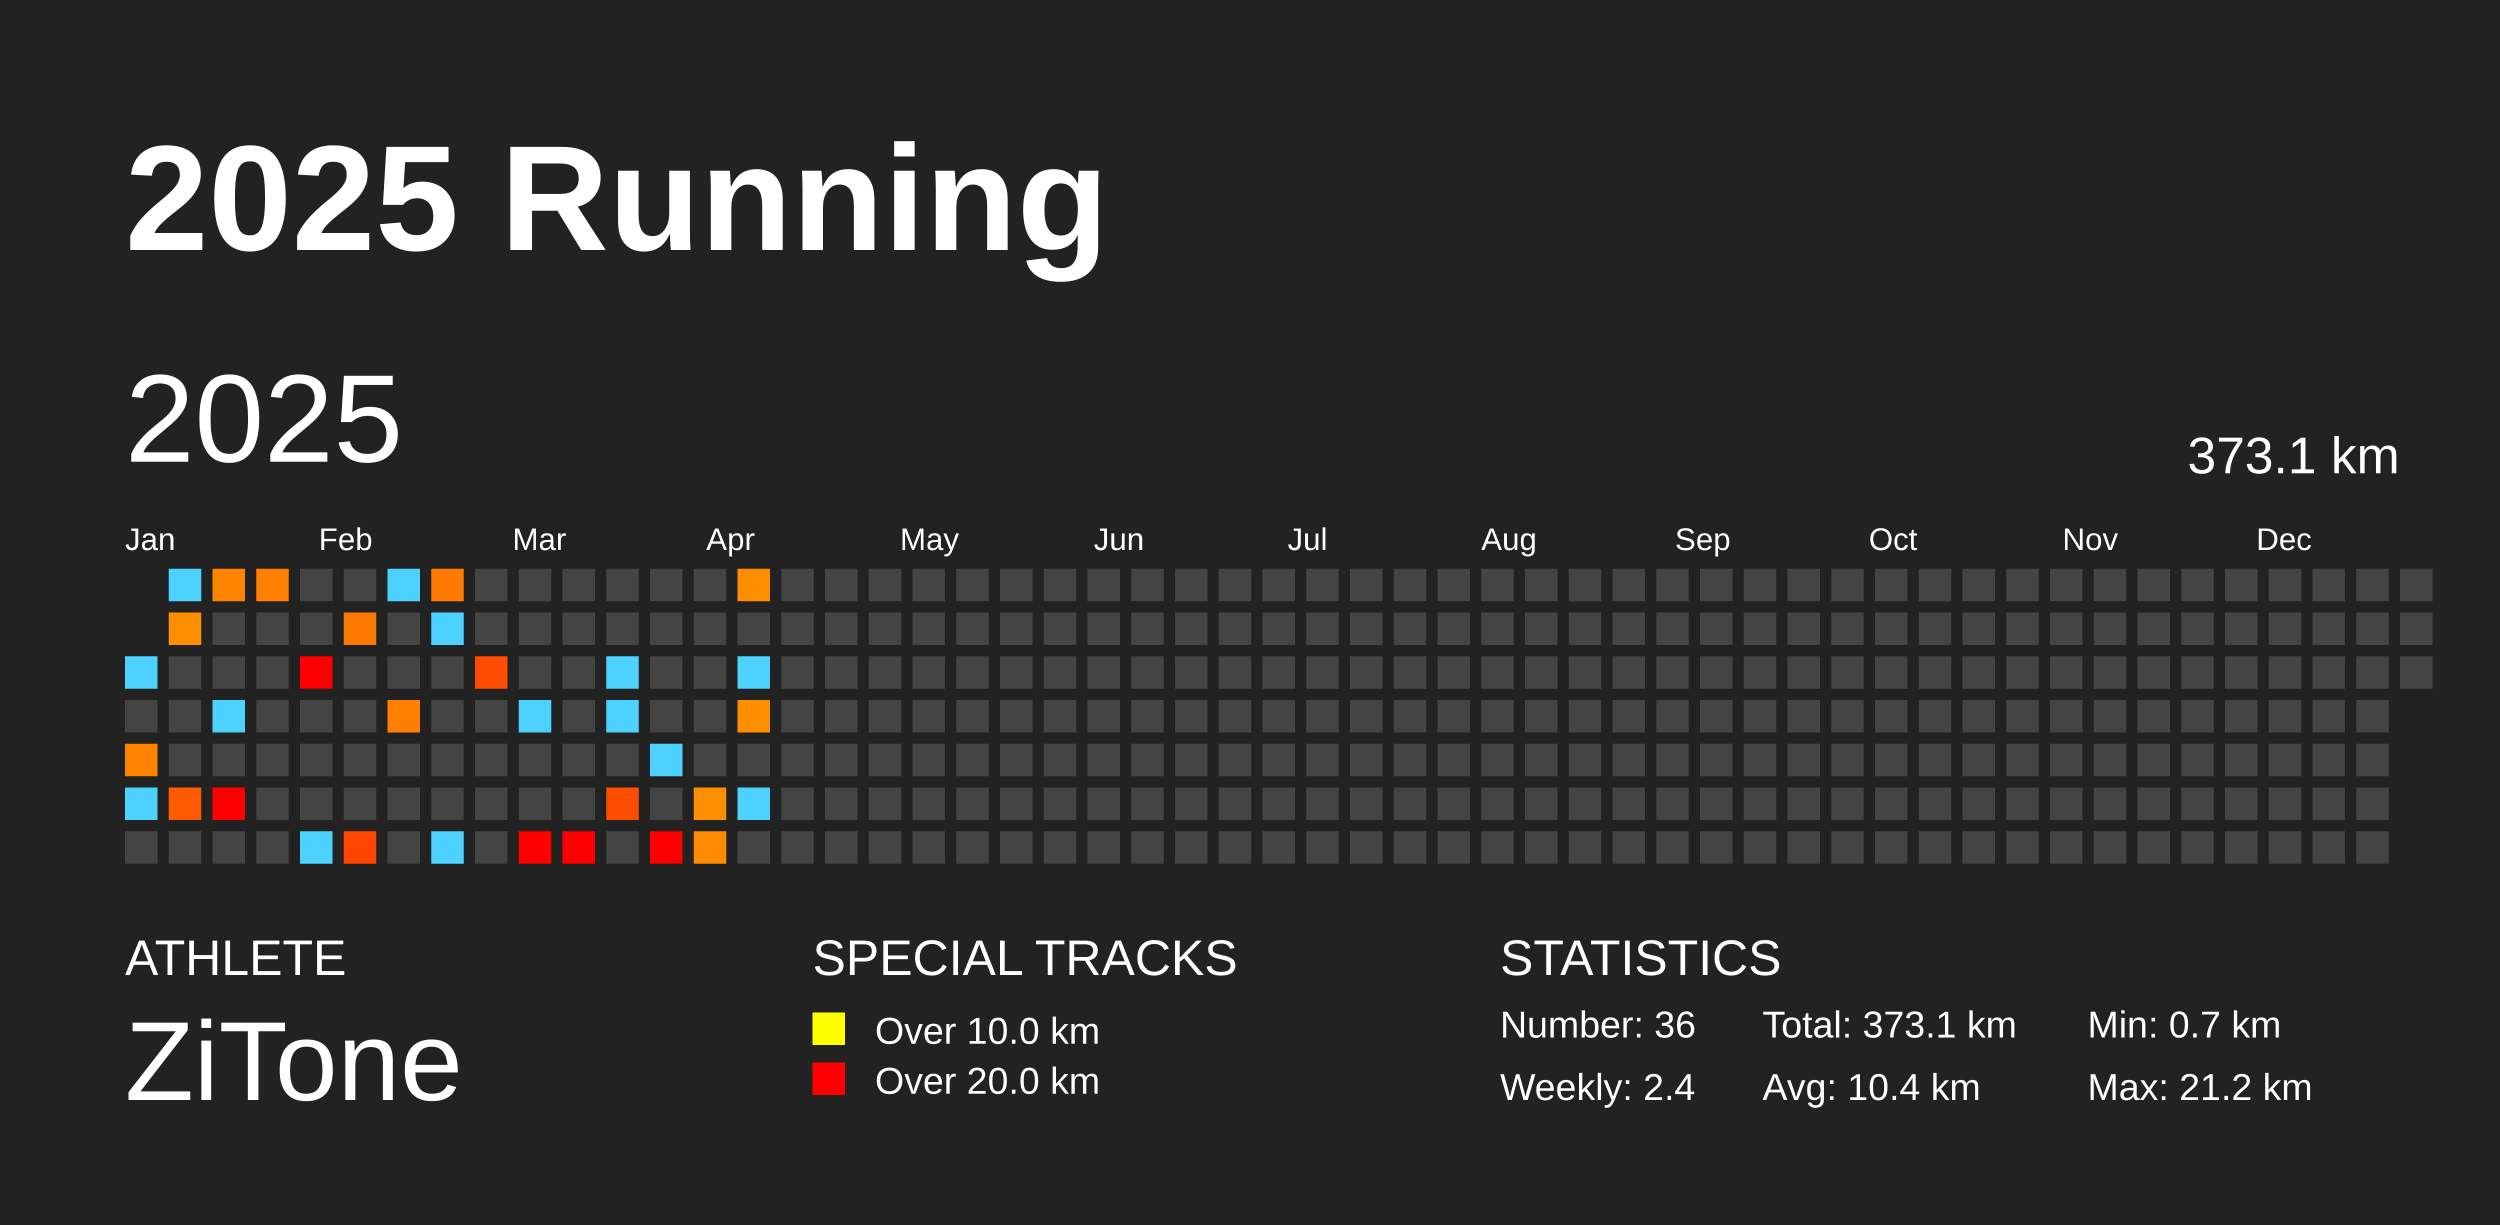
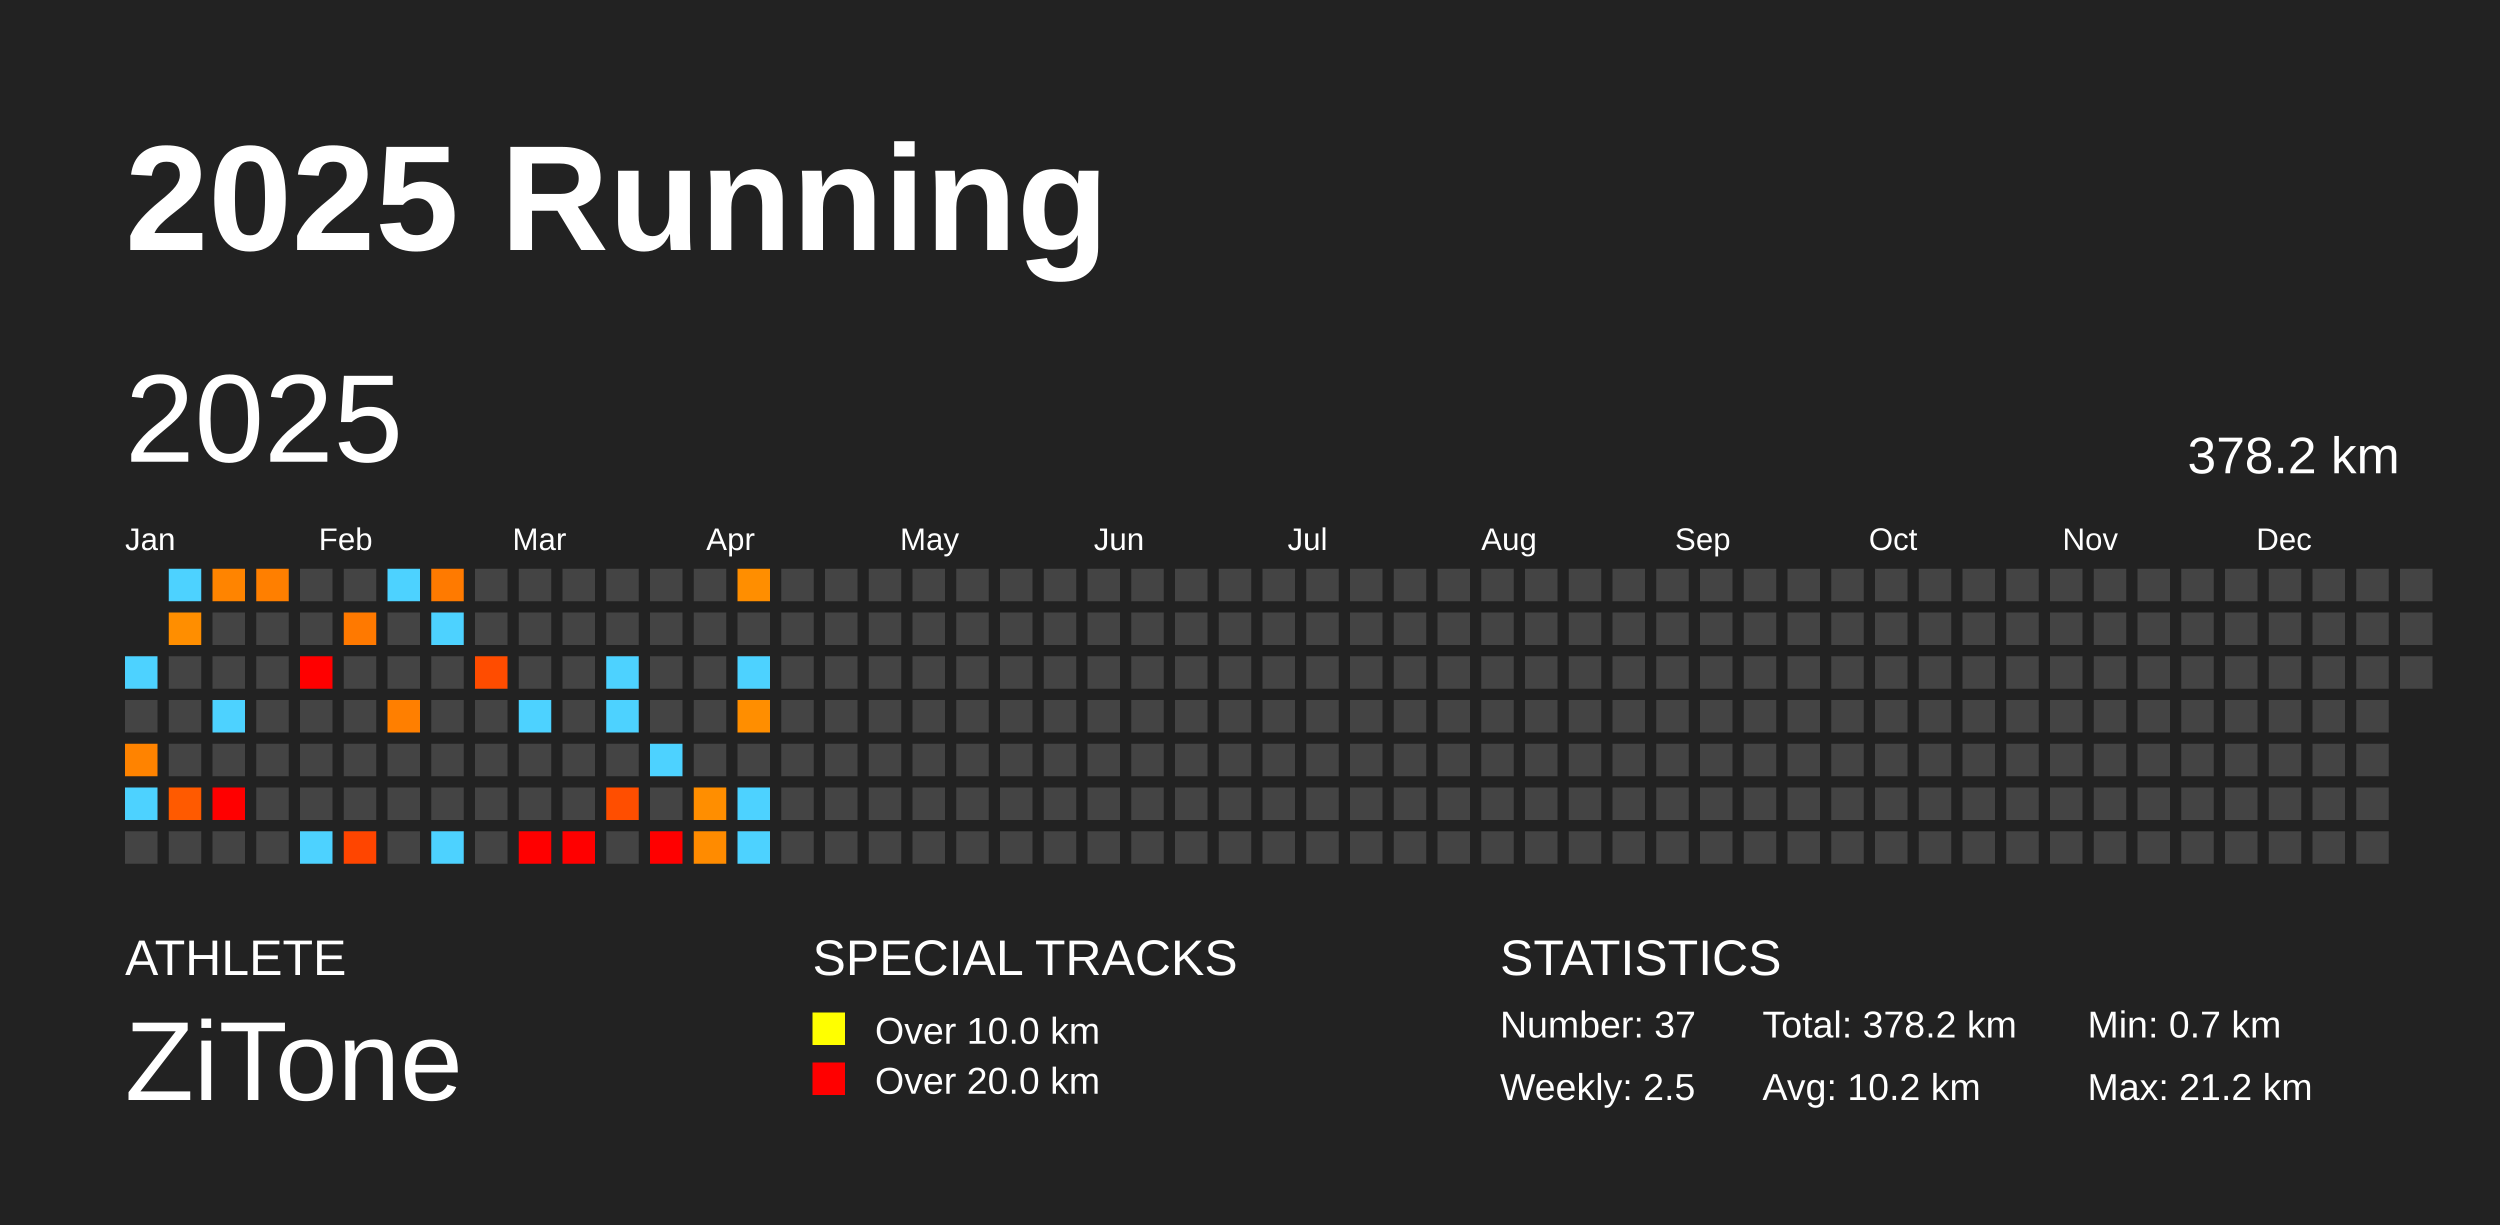
<svg xmlns="http://www.w3.org/2000/svg" baseProfile="full" height="98mm" version="1.1" viewBox="0,0,200,98" width="200mm">
  <defs />
  <rect fill="#222222" height="98" width="200" x="0" y="0" />
  <text fill="#FFFFFF" style="font-size:12px; font-family:Arial; font-weight:bold;" x="10" y="20">2025 Running</text>
  <text fill="#FFFFFF" style="font-size:4px; font-family:Arial" x="10" y="78">ATHLETE</text>
  <text fill="#FFFFFF" style="font-size:9px; font-family:Arial" x="10" y="88">ZiTone</text>
  <text fill="#FFFFFF" style="font-size:4px; font-family:Arial" x="65" y="78">SPECIAL TRACKS</text>
  <rect fill="yellow" height="2.6" width="2.6" x="65" y="81" />
  <text fill="#FFFFFF" style="font-size:3px; font-family:Arial" x="70" y="83.5">Over 10.0 km</text>
  <rect fill="red" height="2.6" width="2.6" x="65" y="85" />
  <text fill="#FFFFFF" style="font-size:3px; font-family:Arial" x="70" y="87.5">Over 20.0 km</text>
  <text fill="#FFFFFF" style="font-size:4px; font-family:Arial" x="120" y="78">STATISTICS</text>
-   <text fill="#FFFFFF" style="font-size:3px; font-family:Arial" x="120" y="83">Number: 36</text>
-   <text fill="#FFFFFF" style="font-size:3px; font-family:Arial" x="120" y="88">Weekly: 2.4</text>
-   <text fill="#FFFFFF" style="font-size:3px; font-family:Arial" x="141" y="83">Total: 373.1 km</text>
-   <text fill="#FFFFFF" style="font-size:3px; font-family:Arial" x="141" y="88">Avg: 10.4 km</text>
+   <text fill="#FFFFFF" style="font-size:3px; font-family:Arial" x="120" y="83">Number: 37</text>
+   <text fill="#FFFFFF" style="font-size:3px; font-family:Arial" x="120" y="88">Weekly: 2.5</text>
+   <text fill="#FFFFFF" style="font-size:3px; font-family:Arial" x="141" y="83">Total: 378.2 km</text>
+   <text fill="#FFFFFF" style="font-size:3px; font-family:Arial" x="141" y="88">Avg: 10.2 km</text>
  <text fill="#FFFFFF" style="font-size:3px; font-family:Arial" x="167" y="83">Min: 0.7 km</text>
  <text fill="#FFFFFF" style="font-size:3px; font-family:Arial" x="167" y="88">Max: 21.2 km</text>
  <text dominant-baseline="hanging" fill="#FFFFFF" style="font-size:10.0px; font-family:Arial;" x="10" y="30">2025</text>
-   <text dominant-baseline="hanging" fill="#FFFFFF" style="font-size:4.125px; font-family:Arial;" x="175" y="35">373.1 km</text>
+   <text dominant-baseline="hanging" fill="#FFFFFF" style="font-size:4.125px; font-family:Arial;" x="175" y="35">378.2 km</text>
  <text fill="#FFFFFF" style="font-size:2.5px; font-family:Arial" x="10.0" y="44">Jan</text>
  <text fill="#FFFFFF" style="font-size:2.5px; font-family:Arial" x="25.5" y="44">Feb</text>
  <text fill="#FFFFFF" style="font-size:2.5px; font-family:Arial" x="41.0" y="44">Mar</text>
  <text fill="#FFFFFF" style="font-size:2.5px; font-family:Arial" x="56.5" y="44">Apr</text>
  <text fill="#FFFFFF" style="font-size:2.5px; font-family:Arial" x="72.0" y="44">May</text>
  <text fill="#FFFFFF" style="font-size:2.5px; font-family:Arial" x="87.5" y="44">Jun</text>
  <text fill="#FFFFFF" style="font-size:2.5px; font-family:Arial" x="103.0" y="44">Jul</text>
  <text fill="#FFFFFF" style="font-size:2.5px; font-family:Arial" x="118.5" y="44">Aug</text>
  <text fill="#FFFFFF" style="font-size:2.5px; font-family:Arial" x="134.0" y="44">Sep</text>
  <text fill="#FFFFFF" style="font-size:2.5px; font-family:Arial" x="149.5" y="44">Oct</text>
  <text fill="#FFFFFF" style="font-size:2.5px; font-family:Arial" x="165.0" y="44">Nov</text>
  <text fill="#FFFFFF" style="font-size:2.5px; font-family:Arial" x="180.5" y="44">Dec</text>
  <rect fill="#4dd2ff" height="2.6" width="2.6" x="10.0" y="52.5" />
  <rect fill="#444444" height="2.6" width="2.6" x="10.0" y="56.0" />
  <rect fill="#ff8300" height="2.6" width="2.6" x="10.0" y="59.5" />
  <rect fill="#4dd2ff" height="2.6" width="2.6" x="10.0" y="63.0" />
  <rect fill="#444444" height="2.6" width="2.6" x="10.0" y="66.5" />
  <rect fill="#4dd2ff" height="2.6" width="2.6" x="13.5" y="45.5" />
  <rect fill="#ff8e00" height="2.6" width="2.6" x="13.5" y="49.0" />
  <rect fill="#444444" height="2.6" width="2.6" x="13.5" y="52.5" />
  <rect fill="#444444" height="2.6" width="2.6" x="13.5" y="56.0" />
  <rect fill="#444444" height="2.6" width="2.6" x="13.5" y="59.5" />
  <rect fill="#ff5a00" height="2.6" width="2.6" x="13.5" y="63.0" />
  <rect fill="#444444" height="2.6" width="2.6" x="13.5" y="66.5" />
  <rect fill="#ff8400" height="2.6" width="2.6" x="17.0" y="45.5" />
  <rect fill="#444444" height="2.6" width="2.6" x="17.0" y="49.0" />
  <rect fill="#444444" height="2.6" width="2.6" x="17.0" y="52.5" />
  <rect fill="#4dd2ff" height="2.6" width="2.6" x="17.0" y="56.0" />
  <rect fill="#444444" height="2.6" width="2.6" x="17.0" y="59.5" />
  <rect fill="red" height="2.6" width="2.6" x="17.0" y="63.0" />
  <rect fill="#444444" height="2.6" width="2.6" x="17.0" y="66.5" />
  <rect fill="#ff7f00" height="2.6" width="2.6" x="20.5" y="45.5" />
  <rect fill="#444444" height="2.6" width="2.6" x="20.5" y="49.0" />
  <rect fill="#444444" height="2.6" width="2.6" x="20.5" y="52.5" />
  <rect fill="#444444" height="2.6" width="2.6" x="20.5" y="56.0" />
  <rect fill="#444444" height="2.6" width="2.6" x="20.5" y="59.5" />
  <rect fill="#444444" height="2.6" width="2.6" x="20.5" y="63.0" />
  <rect fill="#444444" height="2.6" width="2.6" x="20.5" y="66.5" />
  <rect fill="#444444" height="2.6" width="2.6" x="24.0" y="45.5" />
  <rect fill="#444444" height="2.6" width="2.6" x="24.0" y="49.0" />
  <rect fill="red" height="2.6" width="2.6" x="24.0" y="52.5" />
  <rect fill="#444444" height="2.6" width="2.6" x="24.0" y="56.0" />
  <rect fill="#444444" height="2.6" width="2.6" x="24.0" y="59.5" />
  <rect fill="#444444" height="2.6" width="2.6" x="24.0" y="63.0" />
  <rect fill="#4dd2ff" height="2.6" width="2.6" x="24.0" y="66.5" />
  <rect fill="#444444" height="2.6" width="2.6" x="27.5" y="45.5" />
  <rect fill="#ff7900" height="2.6" width="2.6" x="27.5" y="49.0" />
  <rect fill="#444444" height="2.6" width="2.6" x="27.5" y="52.5" />
  <rect fill="#444444" height="2.6" width="2.6" x="27.5" y="56.0" />
  <rect fill="#444444" height="2.6" width="2.6" x="27.5" y="59.5" />
  <rect fill="#444444" height="2.6" width="2.6" x="27.5" y="63.0" />
  <rect fill="#ff4500" height="2.6" width="2.6" x="27.5" y="66.5" />
  <rect fill="#4dd2ff" height="2.6" width="2.6" x="31.0" y="45.5" />
  <rect fill="#444444" height="2.6" width="2.6" x="31.0" y="49.0" />
  <rect fill="#444444" height="2.6" width="2.6" x="31.0" y="52.5" />
  <rect fill="#ff7f00" height="2.6" width="2.6" x="31.0" y="56.0" />
  <rect fill="#444444" height="2.6" width="2.6" x="31.0" y="59.5" />
  <rect fill="#444444" height="2.6" width="2.6" x="31.0" y="63.0" />
  <rect fill="#444444" height="2.6" width="2.6" x="31.0" y="66.5" />
  <rect fill="#ff7a00" height="2.6" width="2.6" x="34.5" y="45.5" />
  <rect fill="#4dd2ff" height="2.6" width="2.6" x="34.5" y="49.0" />
  <rect fill="#444444" height="2.6" width="2.6" x="34.5" y="52.5" />
  <rect fill="#444444" height="2.6" width="2.6" x="34.5" y="56.0" />
  <rect fill="#444444" height="2.6" width="2.6" x="34.5" y="59.5" />
  <rect fill="#444444" height="2.6" width="2.6" x="34.5" y="63.0" />
  <rect fill="#4dd2ff" height="2.6" width="2.6" x="34.5" y="66.5" />
  <rect fill="#444444" height="2.6" width="2.6" x="38.0" y="45.5" />
  <rect fill="#444444" height="2.6" width="2.6" x="38.0" y="49.0" />
  <rect fill="#ff4c00" height="2.6" width="2.6" x="38.0" y="52.5" />
  <rect fill="#444444" height="2.6" width="2.6" x="38.0" y="56.0" />
  <rect fill="#444444" height="2.6" width="2.6" x="38.0" y="59.5" />
  <rect fill="#444444" height="2.6" width="2.6" x="38.0" y="63.0" />
  <rect fill="#444444" height="2.6" width="2.6" x="38.0" y="66.5" />
  <rect fill="#444444" height="2.6" width="2.6" x="41.5" y="45.5" />
  <rect fill="#444444" height="2.6" width="2.6" x="41.5" y="49.0" />
  <rect fill="#444444" height="2.6" width="2.6" x="41.5" y="52.5" />
  <rect fill="#4dd2ff" height="2.6" width="2.6" x="41.5" y="56.0" />
  <rect fill="#444444" height="2.6" width="2.6" x="41.5" y="59.5" />
  <rect fill="#444444" height="2.6" width="2.6" x="41.5" y="63.0" />
  <rect fill="red" height="2.6" width="2.6" x="41.5" y="66.5" />
  <rect fill="#444444" height="2.6" width="2.6" x="45.0" y="45.5" />
  <rect fill="#444444" height="2.6" width="2.6" x="45.0" y="49.0" />
  <rect fill="#444444" height="2.6" width="2.6" x="45.0" y="52.5" />
  <rect fill="#444444" height="2.6" width="2.6" x="45.0" y="56.0" />
  <rect fill="#444444" height="2.6" width="2.6" x="45.0" y="59.5" />
  <rect fill="#444444" height="2.6" width="2.6" x="45.0" y="63.0" />
  <rect fill="red" height="2.6" width="2.6" x="45.0" y="66.5" />
  <rect fill="#444444" height="2.6" width="2.6" x="48.5" y="45.5" />
  <rect fill="#444444" height="2.6" width="2.6" x="48.5" y="49.0" />
  <rect fill="#4dd2ff" height="2.6" width="2.6" x="48.5" y="52.5" />
  <rect fill="#4dd2ff" height="2.6" width="2.6" x="48.5" y="56.0" />
  <rect fill="#444444" height="2.6" width="2.6" x="48.5" y="59.5" />
  <rect fill="#ff4e00" height="2.6" width="2.6" x="48.5" y="63.0" />
  <rect fill="#444444" height="2.6" width="2.6" x="48.5" y="66.5" />
  <rect fill="#444444" height="2.6" width="2.6" x="52.0" y="45.5" />
  <rect fill="#444444" height="2.6" width="2.6" x="52.0" y="49.0" />
  <rect fill="#444444" height="2.6" width="2.6" x="52.0" y="52.5" />
  <rect fill="#444444" height="2.6" width="2.6" x="52.0" y="56.0" />
  <rect fill="#4dd2ff" height="2.6" width="2.6" x="52.0" y="59.5" />
  <rect fill="#444444" height="2.6" width="2.6" x="52.0" y="63.0" />
  <rect fill="red" height="2.6" width="2.6" x="52.0" y="66.5" />
  <rect fill="#444444" height="2.6" width="2.6" x="55.5" y="45.5" />
  <rect fill="#444444" height="2.6" width="2.6" x="55.5" y="49.0" />
  <rect fill="#444444" height="2.6" width="2.6" x="55.5" y="52.5" />
  <rect fill="#444444" height="2.6" width="2.6" x="55.5" y="56.0" />
  <rect fill="#444444" height="2.6" width="2.6" x="55.5" y="59.5" />
  <rect fill="#ff8e00" height="2.6" width="2.6" x="55.5" y="63.0" />
  <rect fill="#ff8b00" height="2.6" width="2.6" x="55.5" y="66.5" />
  <rect fill="#ff8e00" height="2.6" width="2.6" x="59.0" y="45.5" />
  <rect fill="#444444" height="2.6" width="2.6" x="59.0" y="49.0" />
  <rect fill="#4dd2ff" height="2.6" width="2.6" x="59.0" y="52.5" />
  <rect fill="#ff8e00" height="2.6" width="2.6" x="59.0" y="56.0" />
  <rect fill="#444444" height="2.6" width="2.6" x="59.0" y="59.5" />
  <rect fill="#4dd2ff" height="2.6" width="2.6" x="59.0" y="63.0" />
-   <rect fill="#444444" height="2.6" width="2.6" x="59.0" y="66.5" />
+   <rect fill="#4dd2ff" height="2.6" width="2.6" x="59.0" y="66.5" />
  <rect fill="#444444" height="2.6" width="2.6" x="62.5" y="45.5" />
  <rect fill="#444444" height="2.6" width="2.6" x="62.5" y="49.0" />
  <rect fill="#444444" height="2.6" width="2.6" x="62.5" y="52.5" />
  <rect fill="#444444" height="2.6" width="2.6" x="62.5" y="56.0" />
  <rect fill="#444444" height="2.6" width="2.6" x="62.5" y="59.5" />
  <rect fill="#444444" height="2.6" width="2.6" x="62.5" y="63.0" />
  <rect fill="#444444" height="2.6" width="2.6" x="62.5" y="66.5" />
  <rect fill="#444444" height="2.6" width="2.6" x="66.0" y="45.5" />
  <rect fill="#444444" height="2.6" width="2.6" x="66.0" y="49.0" />
  <rect fill="#444444" height="2.6" width="2.6" x="66.0" y="52.5" />
  <rect fill="#444444" height="2.6" width="2.6" x="66.0" y="56.0" />
  <rect fill="#444444" height="2.6" width="2.6" x="66.0" y="59.5" />
  <rect fill="#444444" height="2.6" width="2.6" x="66.0" y="63.0" />
  <rect fill="#444444" height="2.6" width="2.6" x="66.0" y="66.5" />
  <rect fill="#444444" height="2.6" width="2.6" x="69.5" y="45.5" />
  <rect fill="#444444" height="2.6" width="2.6" x="69.5" y="49.0" />
  <rect fill="#444444" height="2.6" width="2.6" x="69.5" y="52.5" />
  <rect fill="#444444" height="2.6" width="2.6" x="69.5" y="56.0" />
  <rect fill="#444444" height="2.6" width="2.6" x="69.5" y="59.5" />
  <rect fill="#444444" height="2.6" width="2.6" x="69.5" y="63.0" />
  <rect fill="#444444" height="2.6" width="2.6" x="69.5" y="66.5" />
  <rect fill="#444444" height="2.6" width="2.6" x="73.0" y="45.5" />
  <rect fill="#444444" height="2.6" width="2.6" x="73.0" y="49.0" />
  <rect fill="#444444" height="2.6" width="2.6" x="73.0" y="52.5" />
  <rect fill="#444444" height="2.6" width="2.6" x="73.0" y="56.0" />
  <rect fill="#444444" height="2.6" width="2.6" x="73.0" y="59.5" />
  <rect fill="#444444" height="2.6" width="2.6" x="73.0" y="63.0" />
  <rect fill="#444444" height="2.6" width="2.6" x="73.0" y="66.5" />
  <rect fill="#444444" height="2.6" width="2.6" x="76.5" y="45.5" />
  <rect fill="#444444" height="2.6" width="2.6" x="76.5" y="49.0" />
  <rect fill="#444444" height="2.6" width="2.6" x="76.5" y="52.5" />
  <rect fill="#444444" height="2.6" width="2.6" x="76.5" y="56.0" />
  <rect fill="#444444" height="2.6" width="2.6" x="76.5" y="59.5" />
  <rect fill="#444444" height="2.6" width="2.6" x="76.5" y="63.0" />
  <rect fill="#444444" height="2.6" width="2.6" x="76.5" y="66.5" />
  <rect fill="#444444" height="2.6" width="2.6" x="80.0" y="45.5" />
  <rect fill="#444444" height="2.6" width="2.6" x="80.0" y="49.0" />
  <rect fill="#444444" height="2.6" width="2.6" x="80.0" y="52.5" />
  <rect fill="#444444" height="2.6" width="2.6" x="80.0" y="56.0" />
  <rect fill="#444444" height="2.6" width="2.6" x="80.0" y="59.5" />
  <rect fill="#444444" height="2.6" width="2.6" x="80.0" y="63.0" />
  <rect fill="#444444" height="2.6" width="2.6" x="80.0" y="66.5" />
  <rect fill="#444444" height="2.6" width="2.6" x="83.5" y="45.5" />
  <rect fill="#444444" height="2.6" width="2.6" x="83.5" y="49.0" />
  <rect fill="#444444" height="2.6" width="2.6" x="83.5" y="52.5" />
  <rect fill="#444444" height="2.6" width="2.6" x="83.5" y="56.0" />
  <rect fill="#444444" height="2.6" width="2.6" x="83.5" y="59.5" />
  <rect fill="#444444" height="2.6" width="2.6" x="83.5" y="63.0" />
  <rect fill="#444444" height="2.6" width="2.6" x="83.5" y="66.5" />
  <rect fill="#444444" height="2.6" width="2.6" x="87.0" y="45.5" />
  <rect fill="#444444" height="2.6" width="2.6" x="87.0" y="49.0" />
  <rect fill="#444444" height="2.6" width="2.6" x="87.0" y="52.5" />
  <rect fill="#444444" height="2.6" width="2.6" x="87.0" y="56.0" />
  <rect fill="#444444" height="2.6" width="2.6" x="87.0" y="59.5" />
  <rect fill="#444444" height="2.6" width="2.6" x="87.0" y="63.0" />
  <rect fill="#444444" height="2.6" width="2.6" x="87.0" y="66.5" />
  <rect fill="#444444" height="2.6" width="2.6" x="90.5" y="45.5" />
  <rect fill="#444444" height="2.6" width="2.6" x="90.5" y="49.0" />
  <rect fill="#444444" height="2.6" width="2.6" x="90.5" y="52.5" />
  <rect fill="#444444" height="2.6" width="2.6" x="90.5" y="56.0" />
  <rect fill="#444444" height="2.6" width="2.6" x="90.5" y="59.5" />
  <rect fill="#444444" height="2.6" width="2.6" x="90.5" y="63.0" />
  <rect fill="#444444" height="2.6" width="2.6" x="90.5" y="66.5" />
  <rect fill="#444444" height="2.6" width="2.6" x="94.0" y="45.5" />
  <rect fill="#444444" height="2.6" width="2.6" x="94.0" y="49.0" />
  <rect fill="#444444" height="2.6" width="2.6" x="94.0" y="52.5" />
  <rect fill="#444444" height="2.6" width="2.6" x="94.0" y="56.0" />
  <rect fill="#444444" height="2.6" width="2.6" x="94.0" y="59.5" />
  <rect fill="#444444" height="2.6" width="2.6" x="94.0" y="63.0" />
  <rect fill="#444444" height="2.6" width="2.6" x="94.0" y="66.5" />
  <rect fill="#444444" height="2.6" width="2.6" x="97.5" y="45.5" />
  <rect fill="#444444" height="2.6" width="2.6" x="97.5" y="49.0" />
  <rect fill="#444444" height="2.6" width="2.6" x="97.5" y="52.5" />
  <rect fill="#444444" height="2.6" width="2.6" x="97.5" y="56.0" />
  <rect fill="#444444" height="2.6" width="2.6" x="97.5" y="59.5" />
  <rect fill="#444444" height="2.6" width="2.6" x="97.5" y="63.0" />
  <rect fill="#444444" height="2.6" width="2.6" x="97.5" y="66.5" />
  <rect fill="#444444" height="2.6" width="2.6" x="101.0" y="45.5" />
  <rect fill="#444444" height="2.6" width="2.6" x="101.0" y="49.0" />
  <rect fill="#444444" height="2.6" width="2.6" x="101.0" y="52.5" />
  <rect fill="#444444" height="2.6" width="2.6" x="101.0" y="56.0" />
  <rect fill="#444444" height="2.6" width="2.6" x="101.0" y="59.5" />
  <rect fill="#444444" height="2.6" width="2.6" x="101.0" y="63.0" />
  <rect fill="#444444" height="2.6" width="2.6" x="101.0" y="66.5" />
  <rect fill="#444444" height="2.6" width="2.6" x="104.5" y="45.5" />
  <rect fill="#444444" height="2.6" width="2.6" x="104.5" y="49.0" />
  <rect fill="#444444" height="2.6" width="2.6" x="104.5" y="52.5" />
  <rect fill="#444444" height="2.6" width="2.6" x="104.5" y="56.0" />
  <rect fill="#444444" height="2.6" width="2.6" x="104.5" y="59.5" />
  <rect fill="#444444" height="2.6" width="2.6" x="104.5" y="63.0" />
  <rect fill="#444444" height="2.6" width="2.6" x="104.5" y="66.5" />
  <rect fill="#444444" height="2.6" width="2.6" x="108.0" y="45.5" />
  <rect fill="#444444" height="2.6" width="2.6" x="108.0" y="49.0" />
  <rect fill="#444444" height="2.6" width="2.6" x="108.0" y="52.5" />
  <rect fill="#444444" height="2.6" width="2.6" x="108.0" y="56.0" />
  <rect fill="#444444" height="2.6" width="2.6" x="108.0" y="59.5" />
  <rect fill="#444444" height="2.6" width="2.6" x="108.0" y="63.0" />
  <rect fill="#444444" height="2.6" width="2.6" x="108.0" y="66.5" />
  <rect fill="#444444" height="2.6" width="2.6" x="111.5" y="45.5" />
  <rect fill="#444444" height="2.6" width="2.6" x="111.5" y="49.0" />
  <rect fill="#444444" height="2.6" width="2.6" x="111.5" y="52.5" />
  <rect fill="#444444" height="2.6" width="2.6" x="111.5" y="56.0" />
  <rect fill="#444444" height="2.6" width="2.6" x="111.5" y="59.5" />
  <rect fill="#444444" height="2.6" width="2.6" x="111.5" y="63.0" />
  <rect fill="#444444" height="2.6" width="2.6" x="111.5" y="66.5" />
  <rect fill="#444444" height="2.6" width="2.6" x="115.0" y="45.5" />
  <rect fill="#444444" height="2.6" width="2.6" x="115.0" y="49.0" />
  <rect fill="#444444" height="2.6" width="2.6" x="115.0" y="52.5" />
  <rect fill="#444444" height="2.6" width="2.6" x="115.0" y="56.0" />
  <rect fill="#444444" height="2.6" width="2.6" x="115.0" y="59.5" />
  <rect fill="#444444" height="2.6" width="2.6" x="115.0" y="63.0" />
  <rect fill="#444444" height="2.6" width="2.6" x="115.0" y="66.5" />
  <rect fill="#444444" height="2.6" width="2.6" x="118.5" y="45.5" />
  <rect fill="#444444" height="2.6" width="2.6" x="118.5" y="49.0" />
  <rect fill="#444444" height="2.6" width="2.6" x="118.5" y="52.5" />
  <rect fill="#444444" height="2.6" width="2.6" x="118.5" y="56.0" />
  <rect fill="#444444" height="2.6" width="2.6" x="118.5" y="59.5" />
  <rect fill="#444444" height="2.6" width="2.6" x="118.5" y="63.0" />
  <rect fill="#444444" height="2.6" width="2.6" x="118.5" y="66.5" />
  <rect fill="#444444" height="2.6" width="2.6" x="122.0" y="45.5" />
  <rect fill="#444444" height="2.6" width="2.6" x="122.0" y="49.0" />
  <rect fill="#444444" height="2.6" width="2.6" x="122.0" y="52.5" />
  <rect fill="#444444" height="2.6" width="2.6" x="122.0" y="56.0" />
  <rect fill="#444444" height="2.6" width="2.6" x="122.0" y="59.5" />
  <rect fill="#444444" height="2.6" width="2.6" x="122.0" y="63.0" />
  <rect fill="#444444" height="2.6" width="2.6" x="122.0" y="66.5" />
  <rect fill="#444444" height="2.6" width="2.6" x="125.5" y="45.5" />
  <rect fill="#444444" height="2.6" width="2.6" x="125.5" y="49.0" />
  <rect fill="#444444" height="2.6" width="2.6" x="125.5" y="52.5" />
  <rect fill="#444444" height="2.6" width="2.6" x="125.5" y="56.0" />
  <rect fill="#444444" height="2.6" width="2.6" x="125.5" y="59.5" />
  <rect fill="#444444" height="2.6" width="2.6" x="125.5" y="63.0" />
  <rect fill="#444444" height="2.6" width="2.6" x="125.5" y="66.5" />
  <rect fill="#444444" height="2.6" width="2.6" x="129.0" y="45.5" />
  <rect fill="#444444" height="2.6" width="2.6" x="129.0" y="49.0" />
  <rect fill="#444444" height="2.6" width="2.6" x="129.0" y="52.5" />
  <rect fill="#444444" height="2.6" width="2.6" x="129.0" y="56.0" />
  <rect fill="#444444" height="2.6" width="2.6" x="129.0" y="59.5" />
  <rect fill="#444444" height="2.6" width="2.6" x="129.0" y="63.0" />
  <rect fill="#444444" height="2.6" width="2.6" x="129.0" y="66.5" />
  <rect fill="#444444" height="2.6" width="2.6" x="132.5" y="45.5" />
  <rect fill="#444444" height="2.6" width="2.6" x="132.5" y="49.0" />
  <rect fill="#444444" height="2.6" width="2.6" x="132.5" y="52.5" />
  <rect fill="#444444" height="2.6" width="2.6" x="132.5" y="56.0" />
  <rect fill="#444444" height="2.6" width="2.6" x="132.5" y="59.5" />
  <rect fill="#444444" height="2.6" width="2.6" x="132.5" y="63.0" />
  <rect fill="#444444" height="2.6" width="2.6" x="132.5" y="66.5" />
  <rect fill="#444444" height="2.6" width="2.6" x="136.0" y="45.5" />
  <rect fill="#444444" height="2.6" width="2.6" x="136.0" y="49.0" />
  <rect fill="#444444" height="2.6" width="2.6" x="136.0" y="52.5" />
  <rect fill="#444444" height="2.6" width="2.6" x="136.0" y="56.0" />
  <rect fill="#444444" height="2.6" width="2.6" x="136.0" y="59.5" />
  <rect fill="#444444" height="2.6" width="2.6" x="136.0" y="63.0" />
  <rect fill="#444444" height="2.6" width="2.6" x="136.0" y="66.5" />
  <rect fill="#444444" height="2.6" width="2.6" x="139.5" y="45.5" />
  <rect fill="#444444" height="2.6" width="2.6" x="139.5" y="49.0" />
  <rect fill="#444444" height="2.6" width="2.6" x="139.5" y="52.5" />
  <rect fill="#444444" height="2.6" width="2.6" x="139.5" y="56.0" />
  <rect fill="#444444" height="2.6" width="2.6" x="139.5" y="59.5" />
  <rect fill="#444444" height="2.6" width="2.6" x="139.5" y="63.0" />
  <rect fill="#444444" height="2.6" width="2.6" x="139.5" y="66.5" />
  <rect fill="#444444" height="2.6" width="2.6" x="143.0" y="45.5" />
  <rect fill="#444444" height="2.6" width="2.6" x="143.0" y="49.0" />
  <rect fill="#444444" height="2.6" width="2.6" x="143.0" y="52.5" />
  <rect fill="#444444" height="2.6" width="2.6" x="143.0" y="56.0" />
  <rect fill="#444444" height="2.6" width="2.6" x="143.0" y="59.5" />
  <rect fill="#444444" height="2.6" width="2.6" x="143.0" y="63.0" />
  <rect fill="#444444" height="2.6" width="2.6" x="143.0" y="66.5" />
  <rect fill="#444444" height="2.6" width="2.6" x="146.5" y="45.5" />
  <rect fill="#444444" height="2.6" width="2.6" x="146.5" y="49.0" />
  <rect fill="#444444" height="2.6" width="2.6" x="146.5" y="52.5" />
  <rect fill="#444444" height="2.6" width="2.6" x="146.5" y="56.0" />
  <rect fill="#444444" height="2.6" width="2.6" x="146.5" y="59.5" />
  <rect fill="#444444" height="2.6" width="2.6" x="146.5" y="63.0" />
  <rect fill="#444444" height="2.6" width="2.6" x="146.5" y="66.5" />
  <rect fill="#444444" height="2.6" width="2.6" x="150.0" y="45.5" />
  <rect fill="#444444" height="2.6" width="2.6" x="150.0" y="49.0" />
  <rect fill="#444444" height="2.6" width="2.6" x="150.0" y="52.5" />
  <rect fill="#444444" height="2.6" width="2.6" x="150.0" y="56.0" />
  <rect fill="#444444" height="2.6" width="2.6" x="150.0" y="59.5" />
  <rect fill="#444444" height="2.6" width="2.6" x="150.0" y="63.0" />
  <rect fill="#444444" height="2.6" width="2.6" x="150.0" y="66.5" />
  <rect fill="#444444" height="2.6" width="2.6" x="153.5" y="45.5" />
  <rect fill="#444444" height="2.6" width="2.6" x="153.5" y="49.0" />
  <rect fill="#444444" height="2.6" width="2.6" x="153.5" y="52.5" />
  <rect fill="#444444" height="2.6" width="2.6" x="153.5" y="56.0" />
  <rect fill="#444444" height="2.6" width="2.6" x="153.5" y="59.5" />
  <rect fill="#444444" height="2.6" width="2.6" x="153.5" y="63.0" />
  <rect fill="#444444" height="2.6" width="2.6" x="153.5" y="66.5" />
  <rect fill="#444444" height="2.6" width="2.6" x="157.0" y="45.5" />
  <rect fill="#444444" height="2.6" width="2.6" x="157.0" y="49.0" />
  <rect fill="#444444" height="2.6" width="2.6" x="157.0" y="52.5" />
  <rect fill="#444444" height="2.6" width="2.6" x="157.0" y="56.0" />
  <rect fill="#444444" height="2.6" width="2.6" x="157.0" y="59.5" />
  <rect fill="#444444" height="2.6" width="2.6" x="157.0" y="63.0" />
  <rect fill="#444444" height="2.6" width="2.6" x="157.0" y="66.5" />
  <rect fill="#444444" height="2.6" width="2.6" x="160.5" y="45.5" />
  <rect fill="#444444" height="2.6" width="2.6" x="160.5" y="49.0" />
  <rect fill="#444444" height="2.6" width="2.6" x="160.5" y="52.5" />
  <rect fill="#444444" height="2.6" width="2.6" x="160.5" y="56.0" />
  <rect fill="#444444" height="2.6" width="2.6" x="160.5" y="59.5" />
  <rect fill="#444444" height="2.6" width="2.6" x="160.5" y="63.0" />
  <rect fill="#444444" height="2.6" width="2.6" x="160.5" y="66.5" />
  <rect fill="#444444" height="2.6" width="2.6" x="164.0" y="45.5" />
  <rect fill="#444444" height="2.6" width="2.6" x="164.0" y="49.0" />
  <rect fill="#444444" height="2.6" width="2.6" x="164.0" y="52.5" />
  <rect fill="#444444" height="2.6" width="2.6" x="164.0" y="56.0" />
  <rect fill="#444444" height="2.6" width="2.6" x="164.0" y="59.5" />
  <rect fill="#444444" height="2.6" width="2.6" x="164.0" y="63.0" />
  <rect fill="#444444" height="2.6" width="2.6" x="164.0" y="66.5" />
  <rect fill="#444444" height="2.6" width="2.6" x="167.5" y="45.5" />
  <rect fill="#444444" height="2.6" width="2.6" x="167.5" y="49.0" />
  <rect fill="#444444" height="2.6" width="2.6" x="167.5" y="52.5" />
  <rect fill="#444444" height="2.6" width="2.6" x="167.5" y="56.0" />
  <rect fill="#444444" height="2.6" width="2.6" x="167.5" y="59.5" />
  <rect fill="#444444" height="2.6" width="2.6" x="167.5" y="63.0" />
  <rect fill="#444444" height="2.6" width="2.6" x="167.5" y="66.5" />
  <rect fill="#444444" height="2.6" width="2.6" x="171.0" y="45.5" />
  <rect fill="#444444" height="2.6" width="2.6" x="171.0" y="49.0" />
  <rect fill="#444444" height="2.6" width="2.6" x="171.0" y="52.5" />
  <rect fill="#444444" height="2.6" width="2.6" x="171.0" y="56.0" />
  <rect fill="#444444" height="2.6" width="2.6" x="171.0" y="59.5" />
  <rect fill="#444444" height="2.6" width="2.6" x="171.0" y="63.0" />
  <rect fill="#444444" height="2.6" width="2.6" x="171.0" y="66.5" />
  <rect fill="#444444" height="2.6" width="2.6" x="174.5" y="45.5" />
  <rect fill="#444444" height="2.6" width="2.6" x="174.5" y="49.0" />
  <rect fill="#444444" height="2.6" width="2.6" x="174.5" y="52.5" />
  <rect fill="#444444" height="2.6" width="2.6" x="174.5" y="56.0" />
  <rect fill="#444444" height="2.6" width="2.6" x="174.5" y="59.5" />
  <rect fill="#444444" height="2.6" width="2.6" x="174.5" y="63.0" />
  <rect fill="#444444" height="2.6" width="2.6" x="174.5" y="66.5" />
  <rect fill="#444444" height="2.6" width="2.6" x="178.0" y="45.5" />
  <rect fill="#444444" height="2.6" width="2.6" x="178.0" y="49.0" />
  <rect fill="#444444" height="2.6" width="2.6" x="178.0" y="52.5" />
  <rect fill="#444444" height="2.6" width="2.6" x="178.0" y="56.0" />
  <rect fill="#444444" height="2.6" width="2.6" x="178.0" y="59.5" />
  <rect fill="#444444" height="2.6" width="2.6" x="178.0" y="63.0" />
  <rect fill="#444444" height="2.6" width="2.6" x="178.0" y="66.5" />
  <rect fill="#444444" height="2.6" width="2.6" x="181.5" y="45.5" />
  <rect fill="#444444" height="2.6" width="2.6" x="181.5" y="49.0" />
  <rect fill="#444444" height="2.6" width="2.6" x="181.5" y="52.5" />
  <rect fill="#444444" height="2.6" width="2.6" x="181.5" y="56.0" />
  <rect fill="#444444" height="2.6" width="2.6" x="181.5" y="59.5" />
  <rect fill="#444444" height="2.6" width="2.6" x="181.5" y="63.0" />
  <rect fill="#444444" height="2.6" width="2.6" x="181.5" y="66.5" />
  <rect fill="#444444" height="2.6" width="2.6" x="185.0" y="45.5" />
  <rect fill="#444444" height="2.6" width="2.6" x="185.0" y="49.0" />
  <rect fill="#444444" height="2.6" width="2.6" x="185.0" y="52.5" />
  <rect fill="#444444" height="2.6" width="2.6" x="185.0" y="56.0" />
  <rect fill="#444444" height="2.6" width="2.6" x="185.0" y="59.5" />
  <rect fill="#444444" height="2.6" width="2.6" x="185.0" y="63.0" />
  <rect fill="#444444" height="2.6" width="2.6" x="185.0" y="66.5" />
  <rect fill="#444444" height="2.6" width="2.6" x="188.5" y="45.5" />
  <rect fill="#444444" height="2.6" width="2.6" x="188.5" y="49.0" />
  <rect fill="#444444" height="2.6" width="2.6" x="188.5" y="52.5" />
  <rect fill="#444444" height="2.6" width="2.6" x="188.5" y="56.0" />
  <rect fill="#444444" height="2.6" width="2.6" x="188.5" y="59.5" />
  <rect fill="#444444" height="2.6" width="2.6" x="188.5" y="63.0" />
  <rect fill="#444444" height="2.6" width="2.6" x="188.5" y="66.5" />
  <rect fill="#444444" height="2.6" width="2.6" x="192.0" y="45.5" />
  <rect fill="#444444" height="2.6" width="2.6" x="192.0" y="49.0" />
  <rect fill="#444444" height="2.6" width="2.6" x="192.0" y="52.5" />
</svg>
